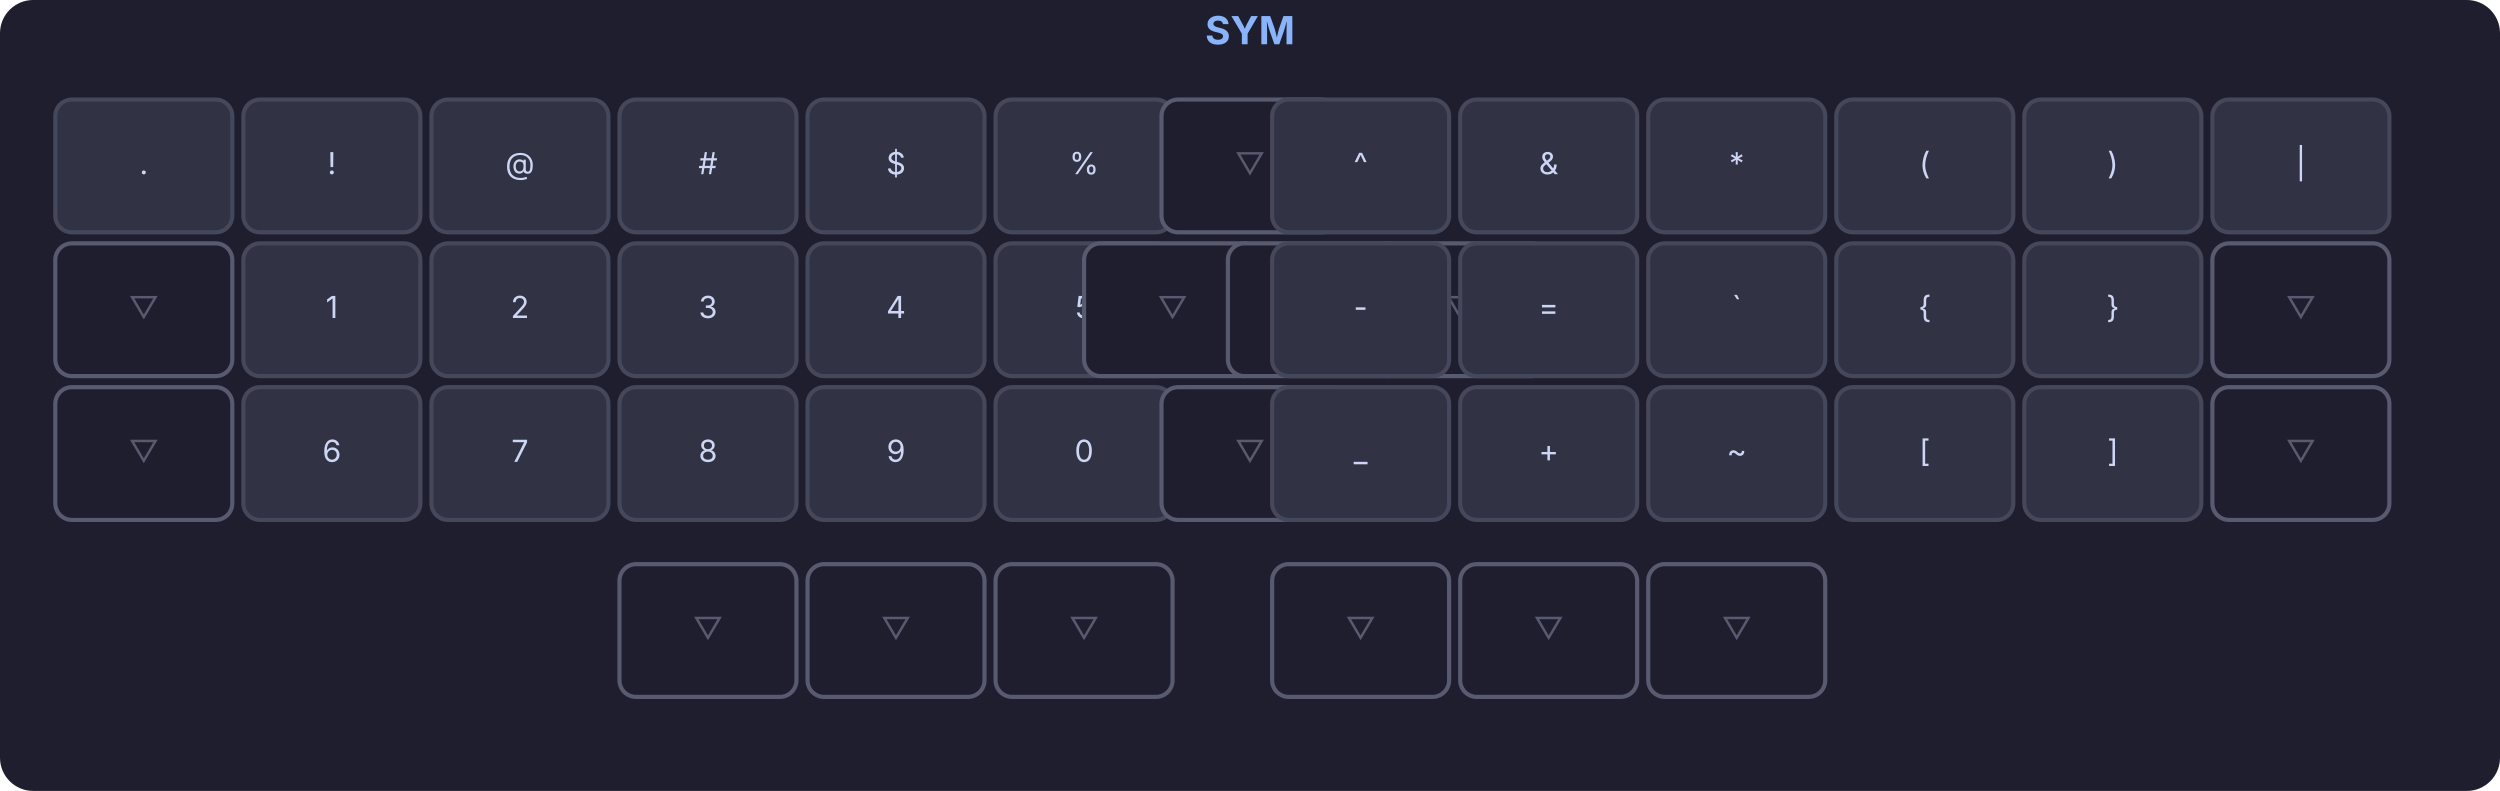
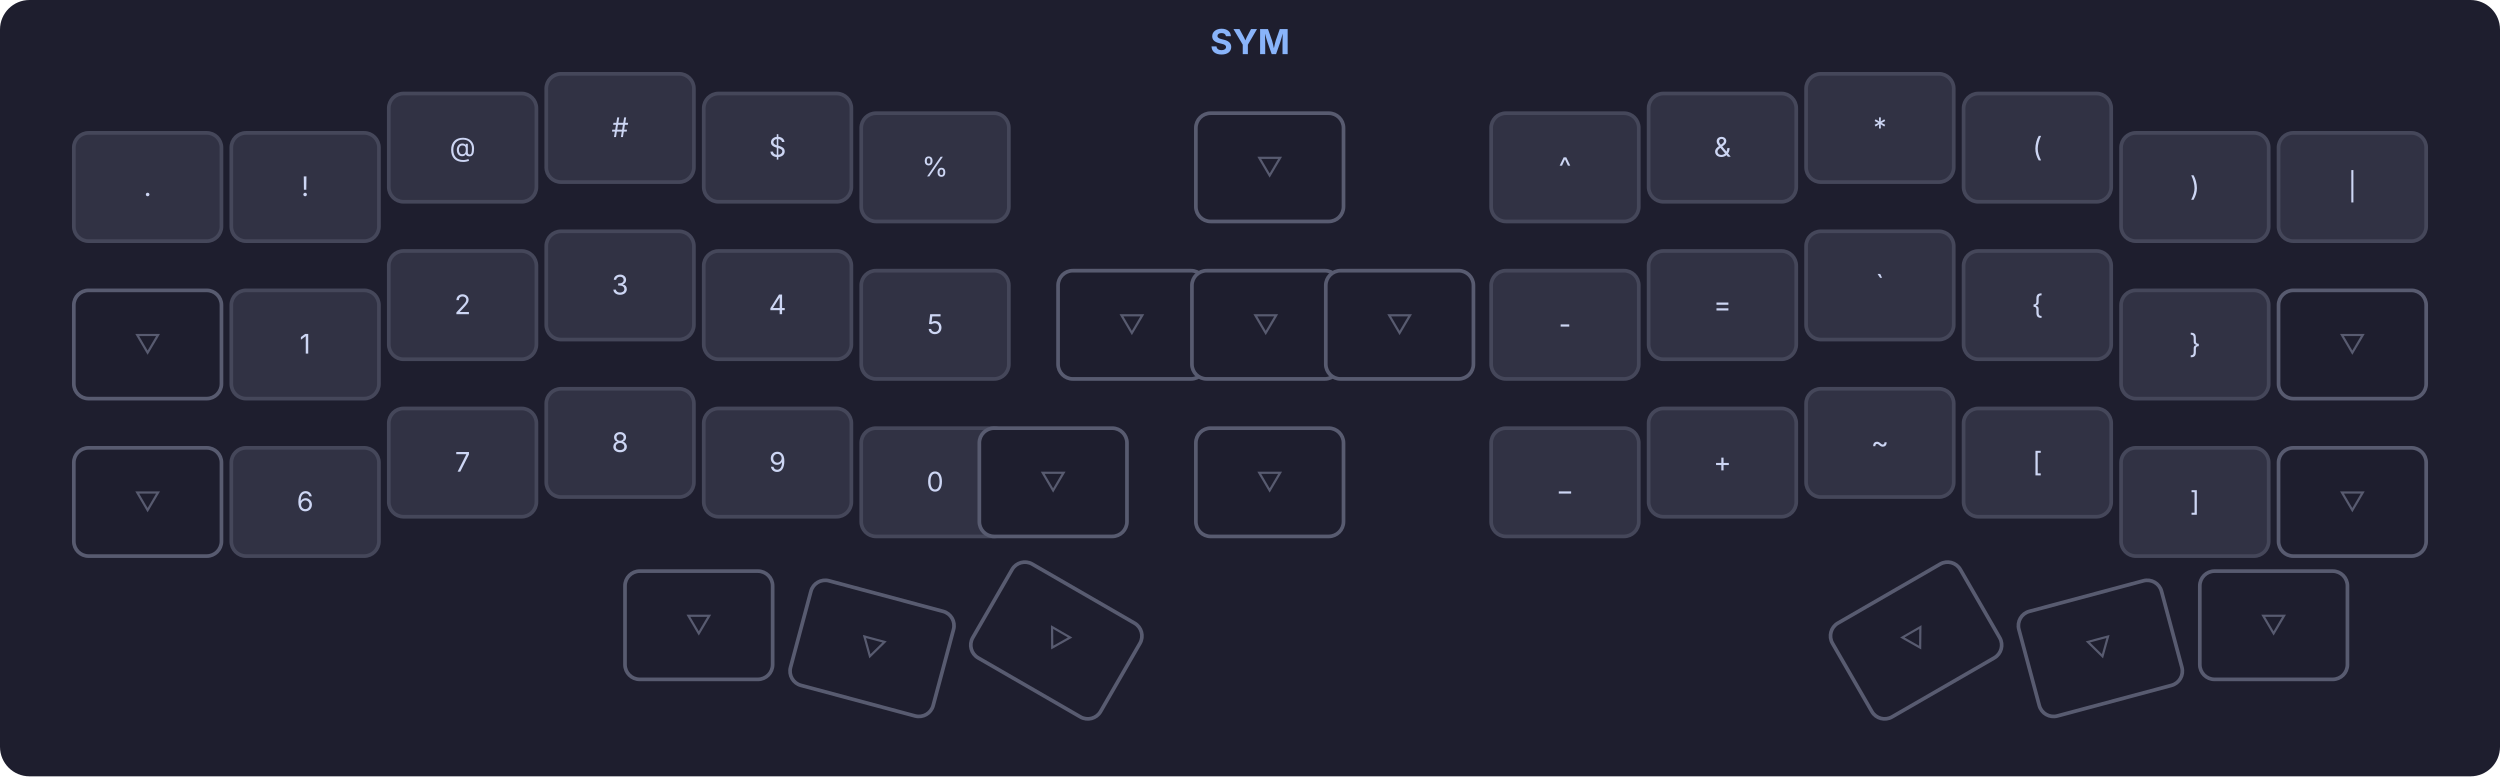
- <svg xmlns="http://www.w3.org/2000/svg" width="904" height="286" viewBox="-20 -20 904 286">
-   <rect x="-20" y="-20" width="904" height="286" fill="#1e1e2e" rx="12" />
-   <text x="432" y="-4" text-anchor="middle" fill="#89b4fa" font-size="14px" font-weight="bold" font-family="Inter, SF Pro Text, Segoe UI, system-ui, sans-serif">SYM</text>
-   <rect x="0" y="16" width="64" height="48" rx="6" fill="#313244" stroke="#45475a" stroke-width="1.5" />
-   <text x="32" y="43" text-anchor="middle" fill="#cdd6f4" font-size="11px" font-family="Inter, SF Pro Text, Segoe UI, system-ui, sans-serif">.</text>
-   <rect x="68" y="16" width="64" height="48" rx="6" fill="#313244" stroke="#45475a" stroke-width="1.5" />
-   <text x="100" y="43" text-anchor="middle" fill="#cdd6f4" font-size="11px" font-family="Inter, SF Pro Text, Segoe UI, system-ui, sans-serif">!</text>
-   <rect x="136" y="16" width="64" height="48" rx="6" fill="#313244" stroke="#45475a" stroke-width="1.5" />
-   <text x="168" y="43" text-anchor="middle" fill="#cdd6f4" font-size="11px" font-family="Inter, SF Pro Text, Segoe UI, system-ui, sans-serif">@</text>
-   <rect x="204" y="16" width="64" height="48" rx="6" fill="#313244" stroke="#45475a" stroke-width="1.5" />
-   <text x="236" y="43" text-anchor="middle" fill="#cdd6f4" font-size="11px" font-family="Inter, SF Pro Text, Segoe UI, system-ui, sans-serif">#</text>
-   <rect x="272" y="16" width="64" height="48" rx="6" fill="#313244" stroke="#45475a" stroke-width="1.5" />
-   <text x="304" y="43" text-anchor="middle" fill="#cdd6f4" font-size="11px" font-family="Inter, SF Pro Text, Segoe UI, system-ui, sans-serif">$</text>
-   <rect x="340" y="16" width="64" height="48" rx="6" fill="#313244" stroke="#45475a" stroke-width="1.5" />
-   <text x="372" y="43" text-anchor="middle" fill="#cdd6f4" font-size="11px" font-family="Inter, SF Pro Text, Segoe UI, system-ui, sans-serif">%</text>
-   <rect x="400" y="16" width="64" height="48" rx="6" fill="#1e1e2e" stroke="#585b70" stroke-width="1.5" />
-   <text x="432" y="43" text-anchor="middle" fill="#585b70" font-size="11px" font-family="Inter, SF Pro Text, Segoe UI, system-ui, sans-serif">▽</text>
-   <rect x="440" y="16" width="64" height="48" rx="6" fill="#313244" stroke="#45475a" stroke-width="1.5" />
-   <text x="472" y="43" text-anchor="middle" fill="#cdd6f4" font-size="11px" font-family="Inter, SF Pro Text, Segoe UI, system-ui, sans-serif">^</text>
-   <rect x="508" y="16" width="64" height="48" rx="6" fill="#313244" stroke="#45475a" stroke-width="1.5" />
-   <text x="540" y="43" text-anchor="middle" fill="#cdd6f4" font-size="11px" font-family="Inter, SF Pro Text, Segoe UI, system-ui, sans-serif">&amp;</text>
-   <rect x="576" y="16" width="64" height="48" rx="6" fill="#313244" stroke="#45475a" stroke-width="1.5" />
-   <text x="608" y="43" text-anchor="middle" fill="#cdd6f4" font-size="11px" font-family="Inter, SF Pro Text, Segoe UI, system-ui, sans-serif">*</text>
-   <rect x="644" y="16" width="64" height="48" rx="6" fill="#313244" stroke="#45475a" stroke-width="1.5" />
-   <text x="676" y="43" text-anchor="middle" fill="#cdd6f4" font-size="11px" font-family="Inter, SF Pro Text, Segoe UI, system-ui, sans-serif">(</text>
-   <rect x="712" y="16" width="64" height="48" rx="6" fill="#313244" stroke="#45475a" stroke-width="1.5" />
-   <text x="744" y="43" text-anchor="middle" fill="#cdd6f4" font-size="11px" font-family="Inter, SF Pro Text, Segoe UI, system-ui, sans-serif">)</text>
-   <rect x="780" y="16" width="64" height="48" rx="6" fill="#313244" stroke="#45475a" stroke-width="1.5" />
-   <text x="812" y="43" text-anchor="middle" fill="#cdd6f4" font-size="11px" font-family="Inter, SF Pro Text, Segoe UI, system-ui, sans-serif">|</text>
-   <rect x="0" y="68" width="64" height="48" rx="6" fill="#1e1e2e" stroke="#585b70" stroke-width="1.5" />
-   <text x="32" y="95" text-anchor="middle" fill="#585b70" font-size="11px" font-family="Inter, SF Pro Text, Segoe UI, system-ui, sans-serif">▽</text>
-   <rect x="68" y="68" width="64" height="48" rx="6" fill="#313244" stroke="#45475a" stroke-width="1.5" />
-   <text x="100" y="95" text-anchor="middle" fill="#cdd6f4" font-size="11px" font-family="Inter, SF Pro Text, Segoe UI, system-ui, sans-serif">1</text>
-   <rect x="136" y="68" width="64" height="48" rx="6" fill="#313244" stroke="#45475a" stroke-width="1.5" />
-   <text x="168" y="95" text-anchor="middle" fill="#cdd6f4" font-size="11px" font-family="Inter, SF Pro Text, Segoe UI, system-ui, sans-serif">2</text>
-   <rect x="204" y="68" width="64" height="48" rx="6" fill="#313244" stroke="#45475a" stroke-width="1.5" />
-   <text x="236" y="95" text-anchor="middle" fill="#cdd6f4" font-size="11px" font-family="Inter, SF Pro Text, Segoe UI, system-ui, sans-serif">3</text>
-   <rect x="272" y="68" width="64" height="48" rx="6" fill="#313244" stroke="#45475a" stroke-width="1.5" />
-   <text x="304" y="95" text-anchor="middle" fill="#cdd6f4" font-size="11px" font-family="Inter, SF Pro Text, Segoe UI, system-ui, sans-serif">4</text>
-   <rect x="340" y="68" width="64" height="48" rx="6" fill="#313244" stroke="#45475a" stroke-width="1.5" />
-   <text x="372" y="95" text-anchor="middle" fill="#cdd6f4" font-size="11px" font-family="Inter, SF Pro Text, Segoe UI, system-ui, sans-serif">5</text>
-   <rect x="372" y="68" width="64" height="48" rx="6" fill="#1e1e2e" stroke="#585b70" stroke-width="1.5" />
-   <text x="404" y="95" text-anchor="middle" fill="#585b70" font-size="11px" font-family="Inter, SF Pro Text, Segoe UI, system-ui, sans-serif">▽</text>
-   <rect x="424" y="68" width="64" height="48" rx="6" fill="#1e1e2e" stroke="#585b70" stroke-width="1.5" />
-   <text x="456" y="95" text-anchor="middle" fill="#585b70" font-size="11px" font-family="Inter, SF Pro Text, Segoe UI, system-ui, sans-serif">▽</text>
-   <rect x="476" y="68" width="64" height="48" rx="6" fill="#1e1e2e" stroke="#585b70" stroke-width="1.5" />
-   <text x="508" y="95" text-anchor="middle" fill="#585b70" font-size="11px" font-family="Inter, SF Pro Text, Segoe UI, system-ui, sans-serif">▽</text>
-   <rect x="440" y="68" width="64" height="48" rx="6" fill="#313244" stroke="#45475a" stroke-width="1.5" />
-   <text x="472" y="95" text-anchor="middle" fill="#cdd6f4" font-size="11px" font-family="Inter, SF Pro Text, Segoe UI, system-ui, sans-serif">-</text>
-   <rect x="508" y="68" width="64" height="48" rx="6" fill="#313244" stroke="#45475a" stroke-width="1.5" />
-   <text x="540" y="95" text-anchor="middle" fill="#cdd6f4" font-size="11px" font-family="Inter, SF Pro Text, Segoe UI, system-ui, sans-serif">=</text>
-   <rect x="576" y="68" width="64" height="48" rx="6" fill="#313244" stroke="#45475a" stroke-width="1.5" />
-   <text x="608" y="95" text-anchor="middle" fill="#cdd6f4" font-size="11px" font-family="Inter, SF Pro Text, Segoe UI, system-ui, sans-serif">`</text>
-   <rect x="644" y="68" width="64" height="48" rx="6" fill="#313244" stroke="#45475a" stroke-width="1.5" />
-   <text x="676" y="95" text-anchor="middle" fill="#cdd6f4" font-size="11px" font-family="Inter, SF Pro Text, Segoe UI, system-ui, sans-serif">{</text>
-   <rect x="712" y="68" width="64" height="48" rx="6" fill="#313244" stroke="#45475a" stroke-width="1.5" />
-   <text x="744" y="95" text-anchor="middle" fill="#cdd6f4" font-size="11px" font-family="Inter, SF Pro Text, Segoe UI, system-ui, sans-serif">}</text>
-   <rect x="780" y="68" width="64" height="48" rx="6" fill="#1e1e2e" stroke="#585b70" stroke-width="1.5" />
-   <text x="812" y="95" text-anchor="middle" fill="#585b70" font-size="11px" font-family="Inter, SF Pro Text, Segoe UI, system-ui, sans-serif">▽</text>
-   <rect x="0" y="120" width="64" height="48" rx="6" fill="#1e1e2e" stroke="#585b70" stroke-width="1.5" />
-   <text x="32" y="147" text-anchor="middle" fill="#585b70" font-size="11px" font-family="Inter, SF Pro Text, Segoe UI, system-ui, sans-serif">▽</text>
-   <rect x="68" y="120" width="64" height="48" rx="6" fill="#313244" stroke="#45475a" stroke-width="1.5" />
-   <text x="100" y="147" text-anchor="middle" fill="#cdd6f4" font-size="11px" font-family="Inter, SF Pro Text, Segoe UI, system-ui, sans-serif">6</text>
-   <rect x="136" y="120" width="64" height="48" rx="6" fill="#313244" stroke="#45475a" stroke-width="1.5" />
-   <text x="168" y="147" text-anchor="middle" fill="#cdd6f4" font-size="11px" font-family="Inter, SF Pro Text, Segoe UI, system-ui, sans-serif">7</text>
-   <rect x="204" y="120" width="64" height="48" rx="6" fill="#313244" stroke="#45475a" stroke-width="1.5" />
-   <text x="236" y="147" text-anchor="middle" fill="#cdd6f4" font-size="11px" font-family="Inter, SF Pro Text, Segoe UI, system-ui, sans-serif">8</text>
-   <rect x="272" y="120" width="64" height="48" rx="6" fill="#313244" stroke="#45475a" stroke-width="1.5" />
-   <text x="304" y="147" text-anchor="middle" fill="#cdd6f4" font-size="11px" font-family="Inter, SF Pro Text, Segoe UI, system-ui, sans-serif">9</text>
-   <rect x="340" y="120" width="64" height="48" rx="6" fill="#313244" stroke="#45475a" stroke-width="1.5" />
-   <text x="372" y="147" text-anchor="middle" fill="#cdd6f4" font-size="11px" font-family="Inter, SF Pro Text, Segoe UI, system-ui, sans-serif">0</text>
-   <rect x="404" y="120" width="64" height="48" rx="6" fill="#1e1e2e" stroke="#585b70" stroke-width="1.5" />
-   <text x="436" y="147" text-anchor="middle" fill="#585b70" font-size="11px" font-family="Inter, SF Pro Text, Segoe UI, system-ui, sans-serif">▽</text>
-   <rect x="400" y="120" width="64" height="48" rx="6" fill="#1e1e2e" stroke="#585b70" stroke-width="1.5" />
-   <text x="432" y="147" text-anchor="middle" fill="#585b70" font-size="11px" font-family="Inter, SF Pro Text, Segoe UI, system-ui, sans-serif">▽</text>
-   <rect x="440" y="120" width="64" height="48" rx="6" fill="#313244" stroke="#45475a" stroke-width="1.5" />
-   <text x="472" y="147" text-anchor="middle" fill="#cdd6f4" font-size="11px" font-family="Inter, SF Pro Text, Segoe UI, system-ui, sans-serif">_</text>
-   <rect x="508" y="120" width="64" height="48" rx="6" fill="#313244" stroke="#45475a" stroke-width="1.5" />
-   <text x="540" y="147" text-anchor="middle" fill="#cdd6f4" font-size="11px" font-family="Inter, SF Pro Text, Segoe UI, system-ui, sans-serif">+</text>
-   <rect x="576" y="120" width="64" height="48" rx="6" fill="#313244" stroke="#45475a" stroke-width="1.5" />
-   <text x="608" y="147" text-anchor="middle" fill="#cdd6f4" font-size="11px" font-family="Inter, SF Pro Text, Segoe UI, system-ui, sans-serif">~</text>
-   <rect x="644" y="120" width="64" height="48" rx="6" fill="#313244" stroke="#45475a" stroke-width="1.5" />
-   <text x="676" y="147" text-anchor="middle" fill="#cdd6f4" font-size="11px" font-family="Inter, SF Pro Text, Segoe UI, system-ui, sans-serif">[</text>
-   <rect x="712" y="120" width="64" height="48" rx="6" fill="#313244" stroke="#45475a" stroke-width="1.5" />
-   <text x="744" y="147" text-anchor="middle" fill="#cdd6f4" font-size="11px" font-family="Inter, SF Pro Text, Segoe UI, system-ui, sans-serif">]</text>
-   <rect x="780" y="120" width="64" height="48" rx="6" fill="#1e1e2e" stroke="#585b70" stroke-width="1.5" />
-   <text x="812" y="147" text-anchor="middle" fill="#585b70" font-size="11px" font-family="Inter, SF Pro Text, Segoe UI, system-ui, sans-serif">▽</text>
-   <rect x="204" y="184" width="64" height="48" rx="6" fill="#1e1e2e" stroke="#585b70" stroke-width="1.5" />
-   <text x="236" y="211" text-anchor="middle" fill="#585b70" font-size="11px" font-family="Inter, SF Pro Text, Segoe UI, system-ui, sans-serif">▽</text>
-   <rect x="272" y="184" width="64" height="48" rx="6" fill="#1e1e2e" stroke="#585b70" stroke-width="1.5" />
-   <text x="304" y="211" text-anchor="middle" fill="#585b70" font-size="11px" font-family="Inter, SF Pro Text, Segoe UI, system-ui, sans-serif">▽</text>
-   <rect x="340" y="184" width="64" height="48" rx="6" fill="#1e1e2e" stroke="#585b70" stroke-width="1.5" />
-   <text x="372" y="211" text-anchor="middle" fill="#585b70" font-size="11px" font-family="Inter, SF Pro Text, Segoe UI, system-ui, sans-serif">▽</text>
-   <rect x="440" y="184" width="64" height="48" rx="6" fill="#1e1e2e" stroke="#585b70" stroke-width="1.5" />
-   <text x="472" y="211" text-anchor="middle" fill="#585b70" font-size="11px" font-family="Inter, SF Pro Text, Segoe UI, system-ui, sans-serif">▽</text>
-   <rect x="508" y="184" width="64" height="48" rx="6" fill="#1e1e2e" stroke="#585b70" stroke-width="1.5" />
-   <text x="540" y="211" text-anchor="middle" fill="#585b70" font-size="11px" font-family="Inter, SF Pro Text, Segoe UI, system-ui, sans-serif">▽</text>
-   <rect x="576" y="184" width="64" height="48" rx="6" fill="#1e1e2e" stroke="#585b70" stroke-width="1.5" />
-   <text x="608" y="211" text-anchor="middle" fill="#585b70" font-size="11px" font-family="Inter, SF Pro Text, Segoe UI, system-ui, sans-serif">▽</text>
+ <svg xmlns="http://www.w3.org/2000/svg" viewBox="-30.0 -30.0 1016.0 315.5">
+   <rect x="-30.0" y="-30.0" width="1016.0" height="315.5" fill="#1e1e2e" rx="12" />
+   <text x="478.0" y="-8" text-anchor="middle" fill="#89b4fa" font-size="14px" font-weight="bold" font-family="Inter, SF Pro Text, Segoe UI, system-ui, sans-serif">SYM</text>
+   <g>
+     <rect x="0.0" y="24.0" width="60.0" height="44.0" rx="6" fill="#313244" stroke="#45475a" stroke-width="1.5" />
+     <text x="30.0" y="49.7" text-anchor="middle" fill="#cdd6f4" font-size="11px" font-family="Inter, SF Pro Text, Segoe UI, system-ui, sans-serif">.</text>
+   </g>
+   <g>
+     <rect x="64.0" y="24.0" width="60.0" height="44.0" rx="6" fill="#313244" stroke="#45475a" stroke-width="1.5" />
+     <text x="94.0" y="49.7" text-anchor="middle" fill="#cdd6f4" font-size="11px" font-family="Inter, SF Pro Text, Segoe UI, system-ui, sans-serif">!</text>
+   </g>
+   <g>
+     <rect x="128.0" y="8.0" width="60.0" height="44.0" rx="6" fill="#313244" stroke="#45475a" stroke-width="1.5" />
+     <text x="158.0" y="33.7" text-anchor="middle" fill="#cdd6f4" font-size="11px" font-family="Inter, SF Pro Text, Segoe UI, system-ui, sans-serif">@</text>
+   </g>
+   <g>
+     <rect x="192.0" y="0.0" width="60.0" height="44.0" rx="6" fill="#313244" stroke="#45475a" stroke-width="1.5" />
+     <text x="222.0" y="25.7" text-anchor="middle" fill="#cdd6f4" font-size="11px" font-family="Inter, SF Pro Text, Segoe UI, system-ui, sans-serif">#</text>
+   </g>
+   <g>
+     <rect x="256.0" y="8.0" width="60.0" height="44.0" rx="6" fill="#313244" stroke="#45475a" stroke-width="1.5" />
+     <text x="286.0" y="33.7" text-anchor="middle" fill="#cdd6f4" font-size="11px" font-family="Inter, SF Pro Text, Segoe UI, system-ui, sans-serif">$</text>
+   </g>
+   <g>
+     <rect x="320.0" y="16.0" width="60.0" height="44.0" rx="6" fill="#313244" stroke="#45475a" stroke-width="1.5" />
+     <text x="350.0" y="41.7" text-anchor="middle" fill="#cdd6f4" font-size="11px" font-family="Inter, SF Pro Text, Segoe UI, system-ui, sans-serif">%</text>
+   </g>
+   <g>
+     <rect x="456.0" y="16.0" width="60.0" height="44.0" rx="6" fill="#1e1e2e" stroke="#585b70" stroke-width="1.5" />
+     <text x="486.0" y="41.7" text-anchor="middle" fill="#585b70" font-size="11px" font-family="Inter, SF Pro Text, Segoe UI, system-ui, sans-serif">▽</text>
+   </g>
+   <g>
+     <rect x="576.0" y="16.0" width="60.0" height="44.0" rx="6" fill="#313244" stroke="#45475a" stroke-width="1.5" />
+     <text x="606.0" y="41.7" text-anchor="middle" fill="#cdd6f4" font-size="11px" font-family="Inter, SF Pro Text, Segoe UI, system-ui, sans-serif">^</text>
+   </g>
+   <g>
+     <rect x="640.0" y="8.0" width="60.0" height="44.0" rx="6" fill="#313244" stroke="#45475a" stroke-width="1.5" />
+     <text x="670.0" y="33.7" text-anchor="middle" fill="#cdd6f4" font-size="11px" font-family="Inter, SF Pro Text, Segoe UI, system-ui, sans-serif">&amp;</text>
+   </g>
+   <g>
+     <rect x="704.0" y="0.0" width="60.0" height="44.0" rx="6" fill="#313244" stroke="#45475a" stroke-width="1.5" />
+     <text x="734.0" y="25.7" text-anchor="middle" fill="#cdd6f4" font-size="11px" font-family="Inter, SF Pro Text, Segoe UI, system-ui, sans-serif">*</text>
+   </g>
+   <g>
+     <rect x="768.0" y="8.0" width="60.0" height="44.0" rx="6" fill="#313244" stroke="#45475a" stroke-width="1.5" />
+     <text x="798.0" y="33.7" text-anchor="middle" fill="#cdd6f4" font-size="11px" font-family="Inter, SF Pro Text, Segoe UI, system-ui, sans-serif">(</text>
+   </g>
+   <g>
+     <rect x="832.0" y="24.0" width="60.0" height="44.0" rx="6" fill="#313244" stroke="#45475a" stroke-width="1.5" />
+     <text x="862.0" y="49.7" text-anchor="middle" fill="#cdd6f4" font-size="11px" font-family="Inter, SF Pro Text, Segoe UI, system-ui, sans-serif">)</text>
+   </g>
+   <g>
+     <rect x="896.0" y="24.0" width="60.0" height="44.0" rx="6" fill="#313244" stroke="#45475a" stroke-width="1.5" />
+     <text x="926.0" y="49.7" text-anchor="middle" fill="#cdd6f4" font-size="11px" font-family="Inter, SF Pro Text, Segoe UI, system-ui, sans-serif">|</text>
+   </g>
+   <g>
+     <rect x="0.0" y="88.0" width="60.0" height="44.0" rx="6" fill="#1e1e2e" stroke="#585b70" stroke-width="1.5" />
+     <text x="30.0" y="113.7" text-anchor="middle" fill="#585b70" font-size="11px" font-family="Inter, SF Pro Text, Segoe UI, system-ui, sans-serif">▽</text>
+   </g>
+   <g>
+     <rect x="64.0" y="88.0" width="60.0" height="44.0" rx="6" fill="#313244" stroke="#45475a" stroke-width="1.5" />
+     <text x="94.0" y="113.7" text-anchor="middle" fill="#cdd6f4" font-size="11px" font-family="Inter, SF Pro Text, Segoe UI, system-ui, sans-serif">1</text>
+   </g>
+   <g>
+     <rect x="128.0" y="72.0" width="60.0" height="44.0" rx="6" fill="#313244" stroke="#45475a" stroke-width="1.5" />
+     <text x="158.0" y="97.7" text-anchor="middle" fill="#cdd6f4" font-size="11px" font-family="Inter, SF Pro Text, Segoe UI, system-ui, sans-serif">2</text>
+   </g>
+   <g>
+     <rect x="192.0" y="64.0" width="60.0" height="44.0" rx="6" fill="#313244" stroke="#45475a" stroke-width="1.5" />
+     <text x="222.0" y="89.7" text-anchor="middle" fill="#cdd6f4" font-size="11px" font-family="Inter, SF Pro Text, Segoe UI, system-ui, sans-serif">3</text>
+   </g>
+   <g>
+     <rect x="256.0" y="72.0" width="60.0" height="44.0" rx="6" fill="#313244" stroke="#45475a" stroke-width="1.5" />
+     <text x="286.0" y="97.7" text-anchor="middle" fill="#cdd6f4" font-size="11px" font-family="Inter, SF Pro Text, Segoe UI, system-ui, sans-serif">4</text>
+   </g>
+   <g>
+     <rect x="320.0" y="80.0" width="60.0" height="44.0" rx="6" fill="#313244" stroke="#45475a" stroke-width="1.5" />
+     <text x="350.0" y="105.7" text-anchor="middle" fill="#cdd6f4" font-size="11px" font-family="Inter, SF Pro Text, Segoe UI, system-ui, sans-serif">5</text>
+   </g>
+   <g>
+     <rect x="400.0" y="80.0" width="60.0" height="44.0" rx="6" fill="#1e1e2e" stroke="#585b70" stroke-width="1.5" />
+     <text x="430.0" y="105.7" text-anchor="middle" fill="#585b70" font-size="11px" font-family="Inter, SF Pro Text, Segoe UI, system-ui, sans-serif">▽</text>
+   </g>
+   <g>
+     <rect x="454.4" y="80.0" width="60.0" height="44.0" rx="6" fill="#1e1e2e" stroke="#585b70" stroke-width="1.5" />
+     <text x="484.4" y="105.7" text-anchor="middle" fill="#585b70" font-size="11px" font-family="Inter, SF Pro Text, Segoe UI, system-ui, sans-serif">▽</text>
+   </g>
+   <g>
+     <rect x="508.8" y="80.0" width="60.0" height="44.0" rx="6" fill="#1e1e2e" stroke="#585b70" stroke-width="1.5" />
+     <text x="538.8" y="105.7" text-anchor="middle" fill="#585b70" font-size="11px" font-family="Inter, SF Pro Text, Segoe UI, system-ui, sans-serif">▽</text>
+   </g>
+   <g>
+     <rect x="576.0" y="80.0" width="60.0" height="44.0" rx="6" fill="#313244" stroke="#45475a" stroke-width="1.5" />
+     <text x="606.0" y="105.7" text-anchor="middle" fill="#cdd6f4" font-size="11px" font-family="Inter, SF Pro Text, Segoe UI, system-ui, sans-serif">-</text>
+   </g>
+   <g>
+     <rect x="640.0" y="72.0" width="60.0" height="44.0" rx="6" fill="#313244" stroke="#45475a" stroke-width="1.5" />
+     <text x="670.0" y="97.7" text-anchor="middle" fill="#cdd6f4" font-size="11px" font-family="Inter, SF Pro Text, Segoe UI, system-ui, sans-serif">=</text>
+   </g>
+   <g>
+     <rect x="704.0" y="64.0" width="60.0" height="44.0" rx="6" fill="#313244" stroke="#45475a" stroke-width="1.5" />
+     <text x="734.0" y="89.7" text-anchor="middle" fill="#cdd6f4" font-size="11px" font-family="Inter, SF Pro Text, Segoe UI, system-ui, sans-serif">`</text>
+   </g>
+   <g>
+     <rect x="768.0" y="72.0" width="60.0" height="44.0" rx="6" fill="#313244" stroke="#45475a" stroke-width="1.5" />
+     <text x="798.0" y="97.7" text-anchor="middle" fill="#cdd6f4" font-size="11px" font-family="Inter, SF Pro Text, Segoe UI, system-ui, sans-serif">{</text>
+   </g>
+   <g>
+     <rect x="832.0" y="88.0" width="60.0" height="44.0" rx="6" fill="#313244" stroke="#45475a" stroke-width="1.5" />
+     <text x="862.0" y="113.7" text-anchor="middle" fill="#cdd6f4" font-size="11px" font-family="Inter, SF Pro Text, Segoe UI, system-ui, sans-serif">}</text>
+   </g>
+   <g>
+     <rect x="896.0" y="88.0" width="60.0" height="44.0" rx="6" fill="#1e1e2e" stroke="#585b70" stroke-width="1.5" />
+     <text x="926.0" y="113.7" text-anchor="middle" fill="#585b70" font-size="11px" font-family="Inter, SF Pro Text, Segoe UI, system-ui, sans-serif">▽</text>
+   </g>
+   <g>
+     <rect x="0.0" y="152.0" width="60.0" height="44.0" rx="6" fill="#1e1e2e" stroke="#585b70" stroke-width="1.5" />
+     <text x="30.0" y="177.7" text-anchor="middle" fill="#585b70" font-size="11px" font-family="Inter, SF Pro Text, Segoe UI, system-ui, sans-serif">▽</text>
+   </g>
+   <g>
+     <rect x="64.0" y="152.0" width="60.0" height="44.0" rx="6" fill="#313244" stroke="#45475a" stroke-width="1.5" />
+     <text x="94.0" y="177.7" text-anchor="middle" fill="#cdd6f4" font-size="11px" font-family="Inter, SF Pro Text, Segoe UI, system-ui, sans-serif">6</text>
+   </g>
+   <g>
+     <rect x="128.0" y="136.0" width="60.0" height="44.0" rx="6" fill="#313244" stroke="#45475a" stroke-width="1.5" />
+     <text x="158.0" y="161.7" text-anchor="middle" fill="#cdd6f4" font-size="11px" font-family="Inter, SF Pro Text, Segoe UI, system-ui, sans-serif">7</text>
+   </g>
+   <g>
+     <rect x="192.0" y="128.0" width="60.0" height="44.0" rx="6" fill="#313244" stroke="#45475a" stroke-width="1.5" />
+     <text x="222.0" y="153.7" text-anchor="middle" fill="#cdd6f4" font-size="11px" font-family="Inter, SF Pro Text, Segoe UI, system-ui, sans-serif">8</text>
+   </g>
+   <g>
+     <rect x="256.0" y="136.0" width="60.0" height="44.0" rx="6" fill="#313244" stroke="#45475a" stroke-width="1.5" />
+     <text x="286.0" y="161.7" text-anchor="middle" fill="#cdd6f4" font-size="11px" font-family="Inter, SF Pro Text, Segoe UI, system-ui, sans-serif">9</text>
+   </g>
+   <g>
+     <rect x="320.0" y="144.0" width="60.0" height="44.0" rx="6" fill="#313244" stroke="#45475a" stroke-width="1.5" />
+     <text x="350.0" y="169.7" text-anchor="middle" fill="#cdd6f4" font-size="11px" font-family="Inter, SF Pro Text, Segoe UI, system-ui, sans-serif">0</text>
+   </g>
+   <g>
+     <rect x="368.0" y="144.0" width="60.0" height="44.0" rx="6" fill="#1e1e2e" stroke="#585b70" stroke-width="1.5" />
+     <text x="398.0" y="169.7" text-anchor="middle" fill="#585b70" font-size="11px" font-family="Inter, SF Pro Text, Segoe UI, system-ui, sans-serif">▽</text>
+   </g>
+   <g>
+     <rect x="456.0" y="144.0" width="60.0" height="44.0" rx="6" fill="#1e1e2e" stroke="#585b70" stroke-width="1.5" />
+     <text x="486.0" y="169.7" text-anchor="middle" fill="#585b70" font-size="11px" font-family="Inter, SF Pro Text, Segoe UI, system-ui, sans-serif">▽</text>
+   </g>
+   <g>
+     <rect x="576.0" y="144.0" width="60.0" height="44.0" rx="6" fill="#313244" stroke="#45475a" stroke-width="1.5" />
+     <text x="606.0" y="169.7" text-anchor="middle" fill="#cdd6f4" font-size="11px" font-family="Inter, SF Pro Text, Segoe UI, system-ui, sans-serif">_</text>
+   </g>
+   <g>
+     <rect x="640.0" y="136.0" width="60.0" height="44.0" rx="6" fill="#313244" stroke="#45475a" stroke-width="1.5" />
+     <text x="670.0" y="161.7" text-anchor="middle" fill="#cdd6f4" font-size="11px" font-family="Inter, SF Pro Text, Segoe UI, system-ui, sans-serif">+</text>
+   </g>
+   <g>
+     <rect x="704.0" y="128.0" width="60.0" height="44.0" rx="6" fill="#313244" stroke="#45475a" stroke-width="1.5" />
+     <text x="734.0" y="153.7" text-anchor="middle" fill="#cdd6f4" font-size="11px" font-family="Inter, SF Pro Text, Segoe UI, system-ui, sans-serif">~</text>
+   </g>
+   <g>
+     <rect x="768.0" y="136.0" width="60.0" height="44.0" rx="6" fill="#313244" stroke="#45475a" stroke-width="1.5" />
+     <text x="798.0" y="161.7" text-anchor="middle" fill="#cdd6f4" font-size="11px" font-family="Inter, SF Pro Text, Segoe UI, system-ui, sans-serif">[</text>
+   </g>
+   <g>
+     <rect x="832.0" y="152.0" width="60.0" height="44.0" rx="6" fill="#313244" stroke="#45475a" stroke-width="1.5" />
+     <text x="862.0" y="177.7" text-anchor="middle" fill="#cdd6f4" font-size="11px" font-family="Inter, SF Pro Text, Segoe UI, system-ui, sans-serif">]</text>
+   </g>
+   <g>
+     <rect x="896.0" y="152.0" width="60.0" height="44.0" rx="6" fill="#1e1e2e" stroke="#585b70" stroke-width="1.5" />
+     <text x="926.0" y="177.7" text-anchor="middle" fill="#585b70" font-size="11px" font-family="Inter, SF Pro Text, Segoe UI, system-ui, sans-serif">▽</text>
+   </g>
+   <g>
+     <rect x="224.0" y="202.1" width="60.0" height="44.0" rx="6" fill="#1e1e2e" stroke="#585b70" stroke-width="1.5" />
+     <text x="254.0" y="227.8" text-anchor="middle" fill="#585b70" font-size="11px" font-family="Inter, SF Pro Text, Segoe UI, system-ui, sans-serif">▽</text>
+   </g>
+   <g transform="rotate(15.0 324.4 233.5)">
+     <rect x="294.4" y="211.5" width="60.0" height="44.0" rx="6" fill="#1e1e2e" stroke="#585b70" stroke-width="1.5" />
+     <text x="324.4" y="237.2" text-anchor="middle" fill="#585b70" font-size="11px" font-family="Inter, SF Pro Text, Segoe UI, system-ui, sans-serif">▽</text>
+   </g>
+   <g transform="rotate(30.0 399.3 230.3)">
+     <rect x="369.3" y="208.3" width="60.0" height="44.0" rx="6" fill="#1e1e2e" stroke="#585b70" stroke-width="1.5" />
+     <text x="399.3" y="234.0" text-anchor="middle" fill="#585b70" font-size="11px" font-family="Inter, SF Pro Text, Segoe UI, system-ui, sans-serif">▽</text>
+   </g>
+   <g transform="rotate(-30.0 748.7 230.3)">
+     <rect x="718.7" y="208.3" width="60.0" height="44.0" rx="6" fill="#1e1e2e" stroke="#585b70" stroke-width="1.5" />
+     <text x="748.7" y="234.0" text-anchor="middle" fill="#585b70" font-size="11px" font-family="Inter, SF Pro Text, Segoe UI, system-ui, sans-serif">▽</text>
+   </g>
+   <g transform="rotate(-15.0 823.6 233.5)">
+     <rect x="793.6" y="211.5" width="60.0" height="44.0" rx="6" fill="#1e1e2e" stroke="#585b70" stroke-width="1.5" />
+     <text x="823.6" y="237.2" text-anchor="middle" fill="#585b70" font-size="11px" font-family="Inter, SF Pro Text, Segoe UI, system-ui, sans-serif">▽</text>
+   </g>
+   <g>
+     <rect x="864.0" y="202.1" width="60.0" height="44.0" rx="6" fill="#1e1e2e" stroke="#585b70" stroke-width="1.5" />
+     <text x="894.0" y="227.8" text-anchor="middle" fill="#585b70" font-size="11px" font-family="Inter, SF Pro Text, Segoe UI, system-ui, sans-serif">▽</text>
+   </g>
</svg>
